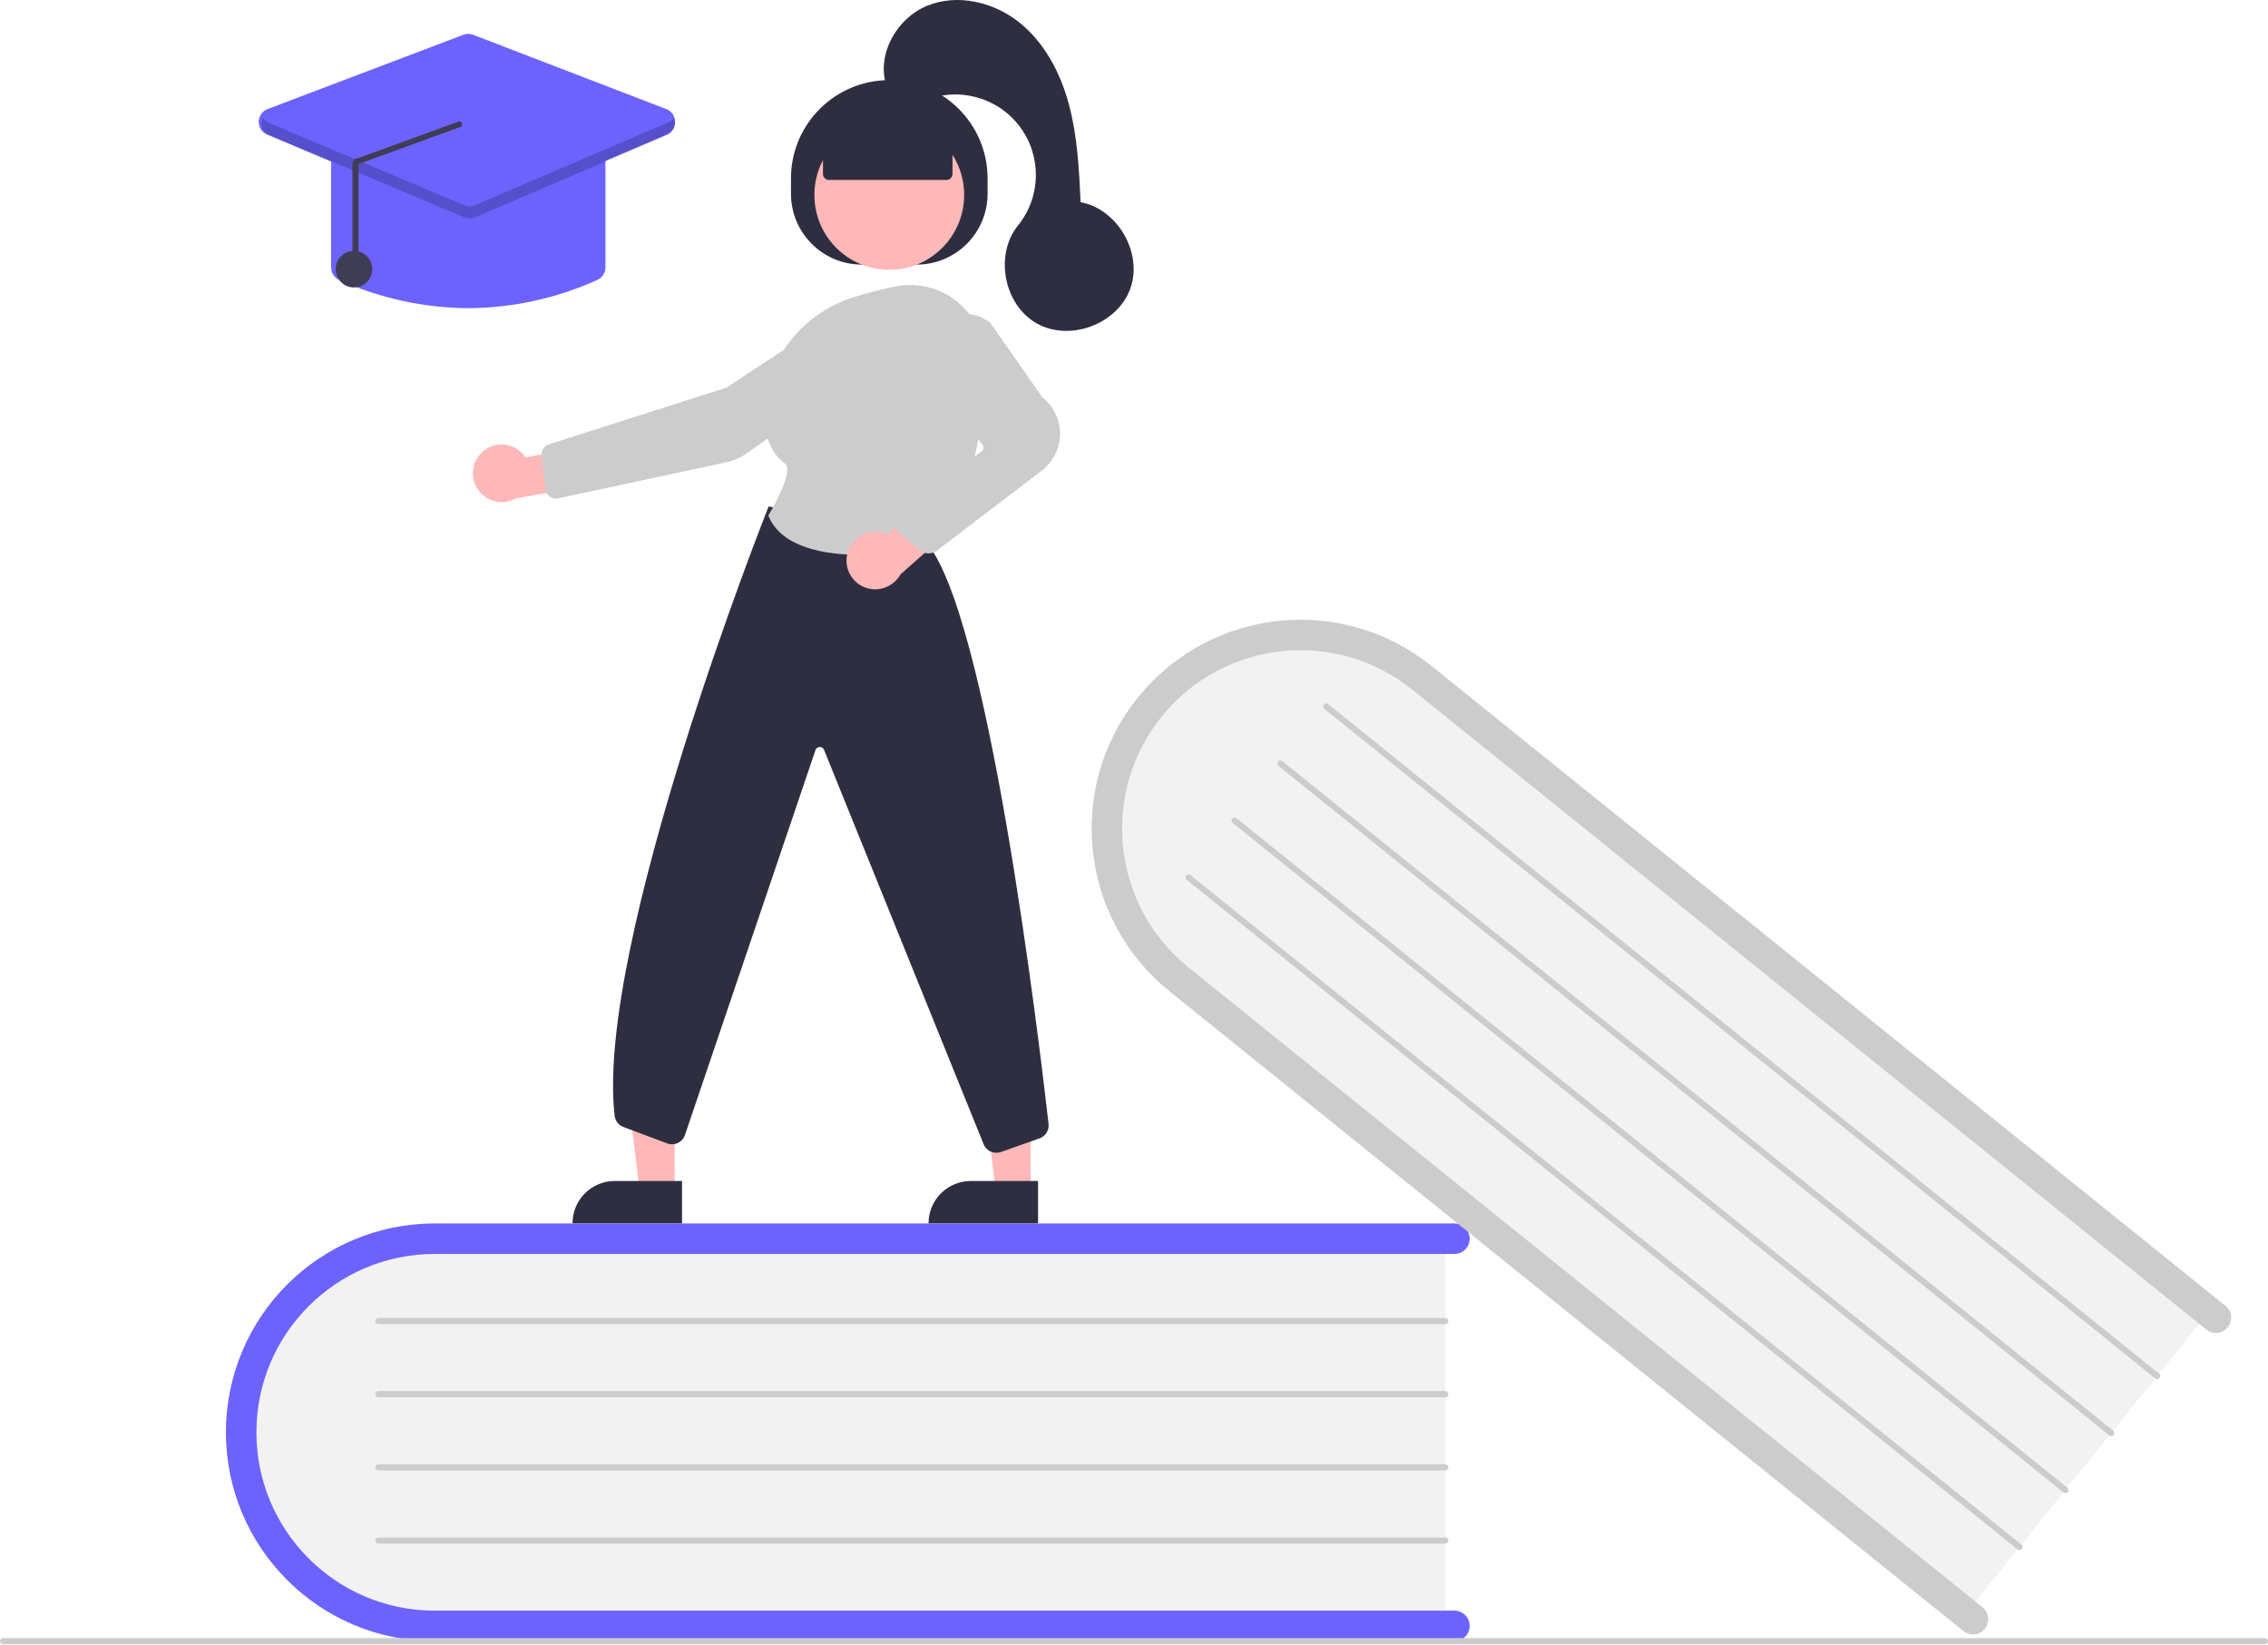
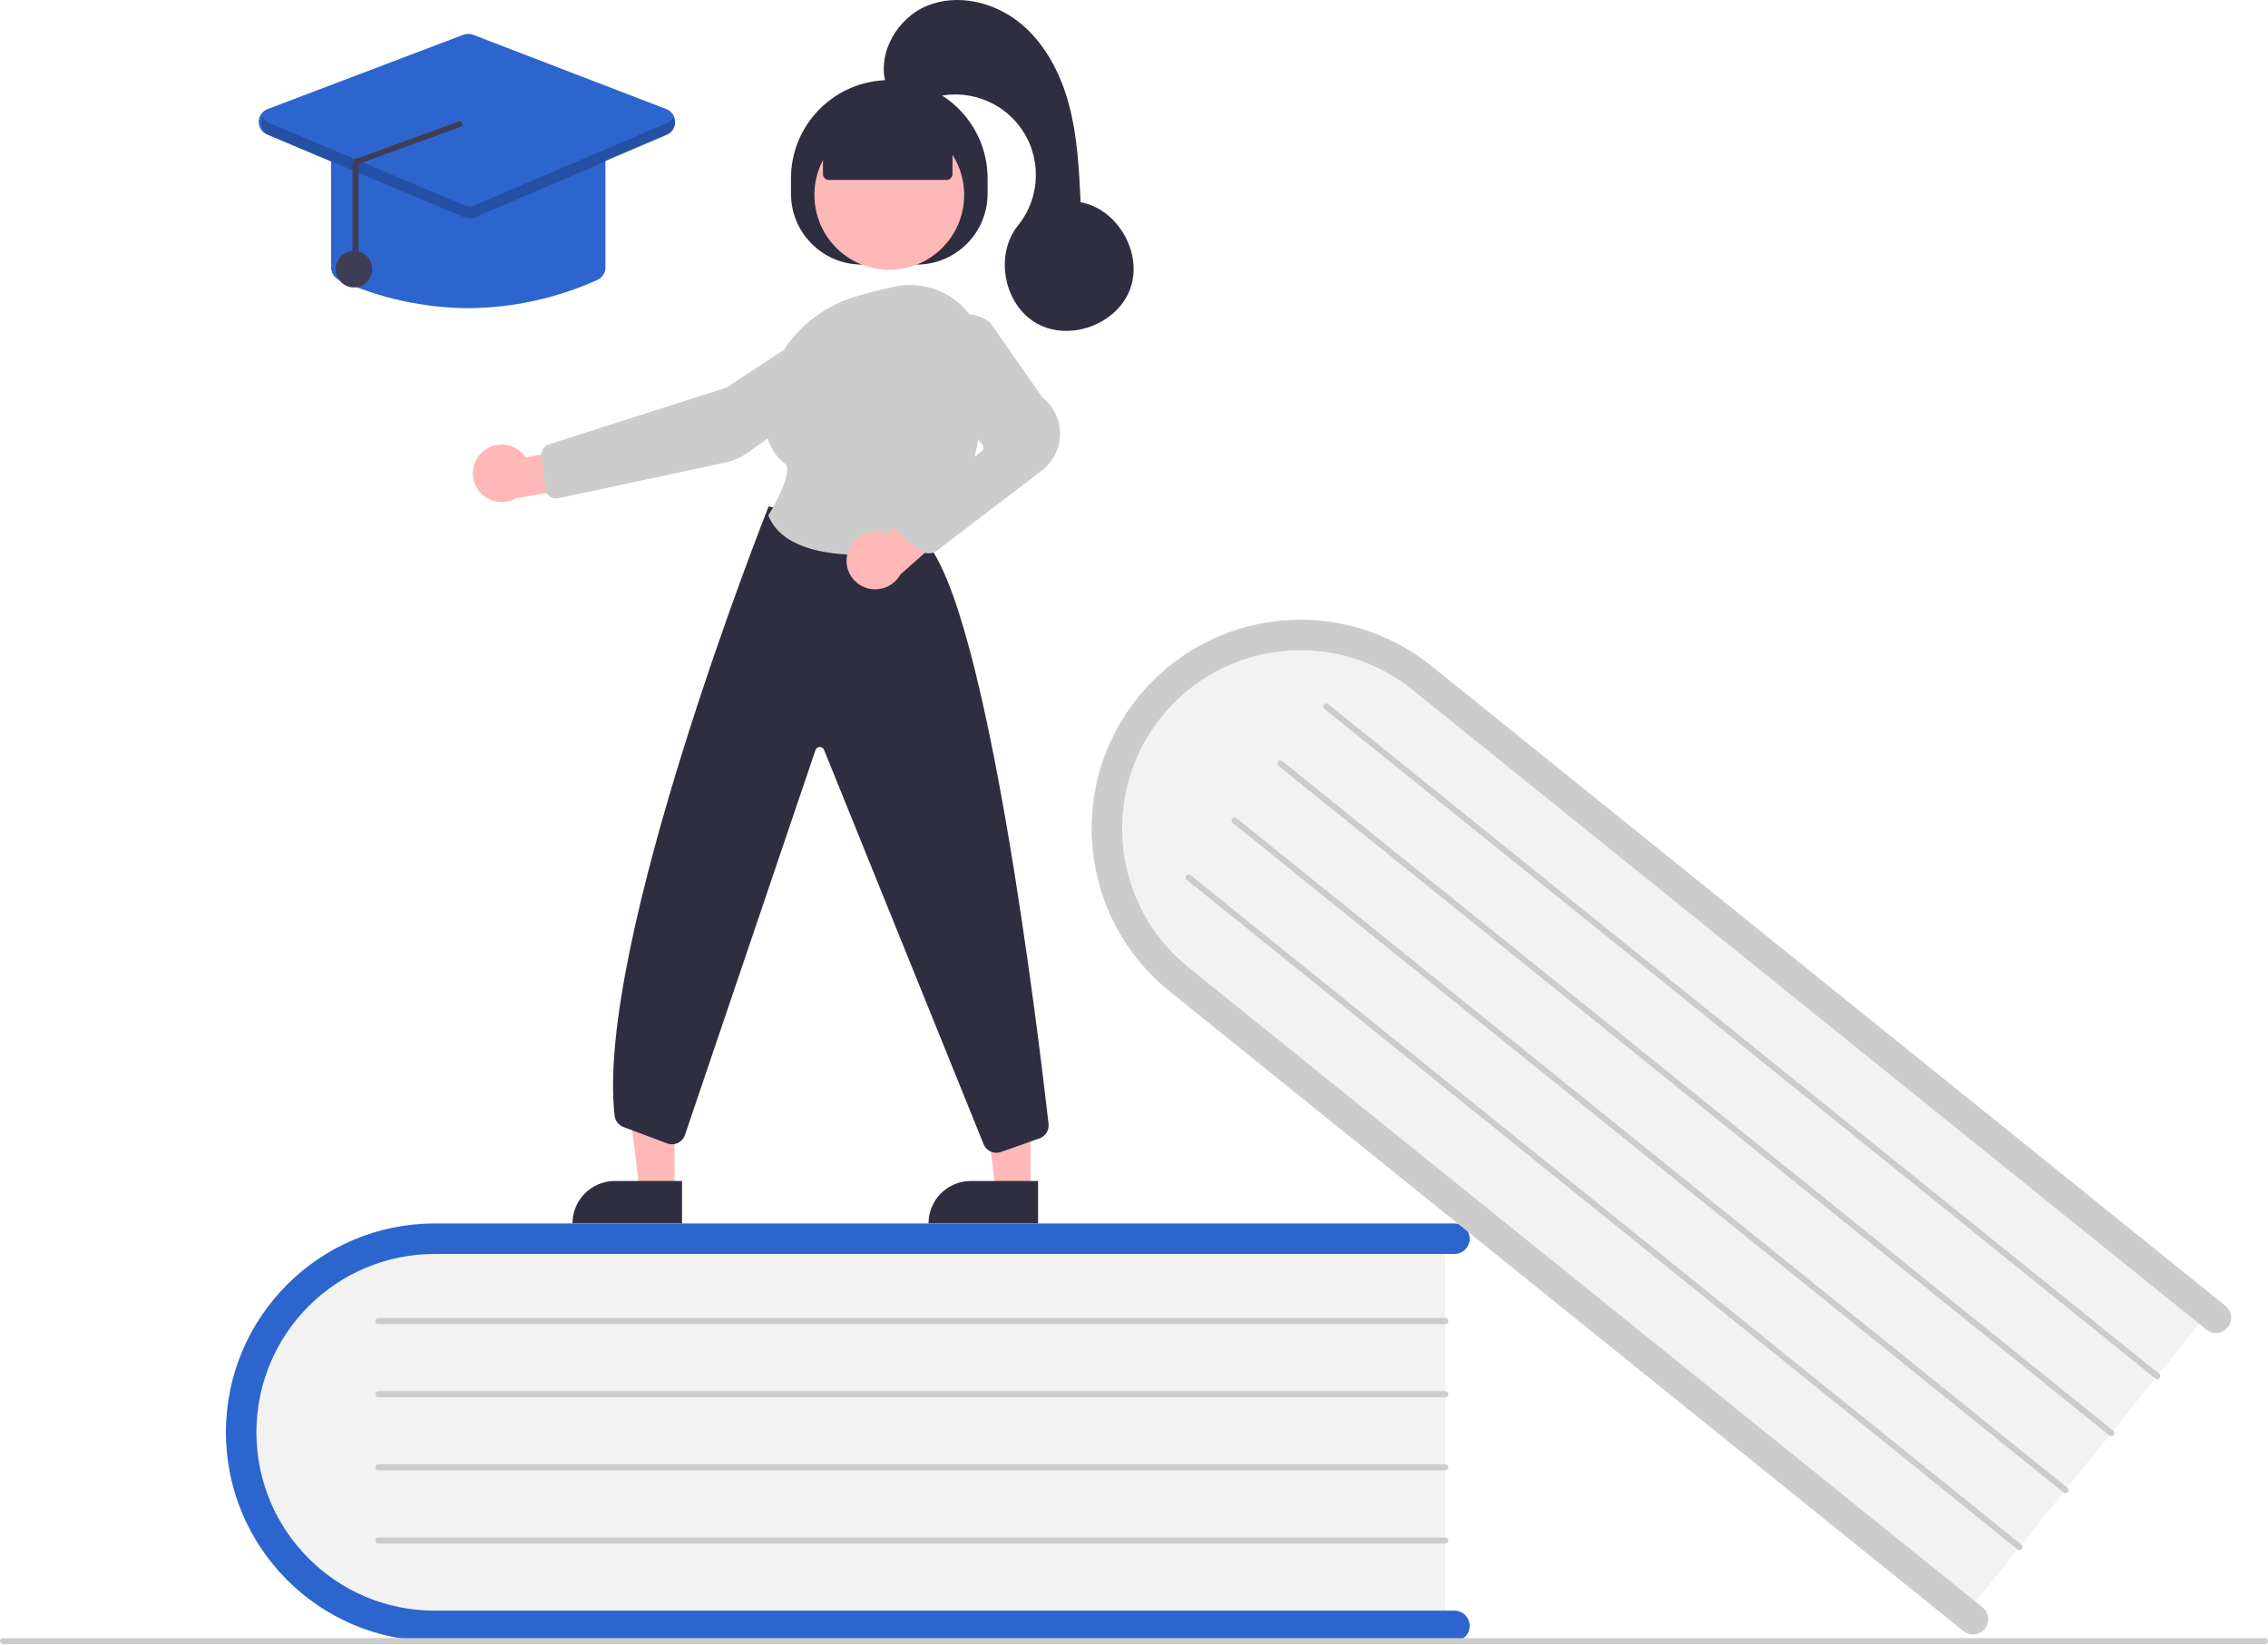
<svg xmlns="http://www.w3.org/2000/svg" data-name="Layer 1" width="744" height="539.286" viewBox="0 0 744 539.286">
  <path d="M702.114,584.643v130H376.415c-37.109,0-67.301-29.16-67.301-65s30.192-65,67.301-65Z" transform="translate(-228 -180.357)" fill="#f2f2f2" />
-   <path d="M710.114,713.643a5.002,5.002,0,0,1-5,5h-334.5a68.5,68.5,0,1,1,0-137h334.5a5,5,0,0,1,0,10h-334.5a58.5,58.5,0,1,0,0,117h334.5A5.002,5.002,0,0,1,710.114,713.643Z" transform="translate(-228 -180.357)" fill="#6c63ff" />
+   <path d="M710.114,713.643a5.002,5.002,0,0,1-5,5h-334.5a68.5,68.5,0,1,1,0-137h334.5a5,5,0,0,1,0,10h-334.5a58.5,58.5,0,1,0,0,117h334.5A5.002,5.002,0,0,1,710.114,713.643Z" transform="translate(-228 -180.357)" fill="#2d65ce" />
  <path d="M702.114,614.643h-350a1,1,0,1,1,0-2h350a1,1,0,0,1,0,2Z" transform="translate(-228 -180.357)" fill="#ccc" />
  <path d="M702.114,638.643h-350a1,1,0,1,1,0-2h350a1,1,0,0,1,0,2Z" transform="translate(-228 -180.357)" fill="#ccc" />
  <path d="M702.114,662.643h-350a1,1,0,1,1,0-2h350a1,1,0,0,1,0,2Z" transform="translate(-228 -180.357)" fill="#ccc" />
  <path d="M702.114,686.643h-350a1,1,0,1,1,0-2h350a1,1,0,0,1,0,2Z" transform="translate(-228 -180.357)" fill="#ccc" />
  <path d="M953.832,609.114,872.267,710.342,618.652,505.992c-28.896-23.283-34.111-64.932-11.624-92.84s64.292-31.671,93.189-8.388Z" transform="translate(-228 -180.357)" fill="#f2f2f2" />
  <path d="M879.124,714.583a5.002,5.002,0,0,1-7.031.756L611.625,505.467a68.5,68.5,0,0,1,85.957-106.679L958.05,608.66a5,5,0,1,1-6.274,7.787L691.307,406.575a58.5,58.5,0,1,0-73.408,91.106L878.367,707.553A5.002,5.002,0,0,1,879.124,714.583Z" transform="translate(-228 -180.357)" fill="#ccc" />
  <path d="M935.009,632.474,662.471,412.877a1,1,0,1,1,1.255-1.557L936.264,630.917a1,1,0,1,1-1.255,1.557Z" transform="translate(-228 -180.357)" fill="#ccc" />
  <path d="M919.951,651.163,647.413,431.565a1,1,0,0,1,1.255-1.557L921.206,649.605a1,1,0,1,1-1.255,1.557Z" transform="translate(-228 -180.357)" fill="#ccc" />
  <path d="M904.893,669.851,632.355,450.254a1,1,0,0,1,1.255-1.557L906.148,668.294a1,1,0,1,1-1.255,1.557Z" transform="translate(-228 -180.357)" fill="#ccc" />
  <path d="M889.835,688.539,617.297,468.942a1,1,0,1,1,1.255-1.557L891.089,686.982a1,1,0,1,1-1.255,1.557Z" transform="translate(-228 -180.357)" fill="#ccc" />
  <path d="M971,719.643H229a1,1,0,0,1,0-2H971a1,1,0,0,1,0,2Z" transform="translate(-228 -180.357)" fill="#ccc" />
  <polygon points="338.081 390.622 326.649 390.621 321.212 346.525 338.085 346.527 338.081 390.622" fill="#ffb8b8" />
  <path d="M318.482,387.355h22.048a0,0,0,0,1,0,0v13.882a0,0,0,0,1,0,0H304.6a0,0,0,0,1,0,0v0A13.882,13.882,0,0,1,318.482,387.355Z" fill="#2f2e41" />
  <polygon points="221.286 390.622 209.854 390.621 204.417 346.525 221.29 346.527 221.286 390.622" fill="#ffb8b8" />
  <path d="M201.688,387.355h22.048a0,0,0,0,1,0,0v13.882a0,0,0,0,1,0,0H187.806a0,0,0,0,1,0,0v0A13.882,13.882,0,0,1,201.688,387.355Z" fill="#2f2e41" />
  <path d="M487.471,243.89v-5a32.25,32.25,0,0,1,32.25-32.25h0a32.25,32.25,0,0,1,32.25,32.25v5a23.25,23.25,0,0,1-23.25,23.25h-18A23.25,23.25,0,0,1,487.471,243.89Z" transform="translate(-228 -180.357)" fill="#2f2e41" />
  <circle cx="291.721" cy="63.942" r="24.561" fill="#ffb8b8" />
  <path d="M634.488,376.475" transform="translate(-228 -180.357)" fill="#ffb8b8" />
  <path d="M386.125,328.713A9.377,9.377,0,0,1,400.405,330.39l21.055-3.983,5.541,12.205-29.812,5.207a9.428,9.428,0,0,1-11.064-15.106Z" transform="translate(-228 -180.357)" fill="#ffb8b8" />
  <path d="M500.573,284.328l.275.417L466.322,307.49l-58.258,18.603a3.508,3.508,0,0,0-2.412,3.738l1.271,10.947a3.501,3.501,0,0,0,4.21,3.018l54.83-11.753a19.806,19.806,0,0,0,7.371-3.245L512.122,301.201a10.02,10.02,0,0,0,4.158-8.947,9.975,9.975,0,0,0-15.433-7.508Z" transform="translate(-228 -180.357)" fill="#ccc" />
  <path d="M554.853,558.466a4.518,4.518,0,0,1-4.138-2.701l-52.41-129.501a1.5,1.5,0,0,0-2.809.158L452.739,552.495a4.501,4.501,0,0,1-5.882,2.891l-14.338-5.377a4.489,4.489,0,0,1-2.897-3.705c-6.45-56.192,49.8-198.03,50.369-199.456l.157-.395,51.277,11.343.107.116c20.458,22.318,37.273,163.082,40.437,191.074a4.479,4.479,0,0,1-2.971,4.747l-12.656,4.476A4.457,4.457,0,0,1,554.853,558.466Z" transform="translate(-228 -180.357)" fill="#2f2e41" />
  <path d="M510.673,362.363c-12.424,0-26.274-2.477-30.538-12.701l-.098-.235.133-.218c3.365-5.521,7.813-14.94,5.422-16.709-4.709-3.482-6.994-9.21-6.792-17.025.44-16.966,12-32.029,28.766-37.482h0A127.642,127.642,0,0,1,521.829,274.321a24.281,24.281,0,0,1,20.133,4.972,24.526,24.526,0,0,1,9.096,18.871c.176,18.131-2.615,43.383-16.912,60.72a4.448,4.448,0,0,1-2.633,1.531A122.223,122.223,0,0,1,510.673,362.363Z" transform="translate(-228 -180.357)" fill="#ccc" />
  <path d="M506.051,361.684a9.556,9.556,0,0,1,11.678-6.664,9.407,9.407,0,0,1,1.448.536l15.987-14.549,11.118,7.49-22.862,20.231a9.539,9.539,0,0,1-10.813,4.587A9.394,9.394,0,0,1,506.051,361.684Z" transform="translate(-228 -180.357)" fill="#ffb8b8" />
  <path d="M532.632,361.869a4.488,4.488,0,0,1-2.845-1.015l-6.304-5.152a4.5,4.5,0,0,1,.109-7.055l26.442-20.28a1.503,1.503,0,0,0,.283-2.095L533.996,304.696a13.285,13.285,0,0,1,.887-17.114h0a13.248,13.248,0,0,1,17.888-1.431l.103.109,17.042,24.402a15.193,15.193,0,0,1-.36,24.186l-34.246,26.139A4.507,4.507,0,0,1,532.632,361.869Z" transform="translate(-228 -180.357)" fill="#ccc" />
  <path d="M497.965,237.39V225.204l21.756-9.5,20.744,9.5v12.186a2,2,0,0,1-2,2h-38.5A2,2,0,0,1,497.965,237.39Z" transform="translate(-228 -180.357)" fill="#2f2e41" />
  <path d="M518.722,208.257c-3.199-10.239,3.519-21.972,13.451-26.025s21.813-1.22,30.194,5.476,13.58,16.724,16.335,27.091,3.278,21.177,3.787,31.891c12.202,2.241,20.503,16.714,16.276,28.378s-19.873,17.459-30.678,11.362-13.935-22.485-6.136-32.134a26.374,26.374,0,0,0-30.688-40.91C525.248,215.902,517.702,209.368,518.722,208.257Z" transform="translate(-228 -180.357)" fill="#2f2e41" />
-   <path d="M381.614,281.44a104.449,104.449,0,0,1-42.348-9.275,4.473,4.473,0,0,1-2.652-4.104V231.643a4.505,4.505,0,0,1,4.5-4.5h81a4.505,4.505,0,0,1,4.5,4.5v36.418a4.473,4.473,0,0,1-2.652,4.104h0A104.449,104.449,0,0,1,381.614,281.44Z" transform="translate(-228 -180.357)" fill="#6c63ff" />
-   <path d="M381.603,251.937a4.505,4.505,0,0,1-1.749-.352l-64.232-27.1a4.5,4.5,0,0,1,.153-8.353L380.008,191.765a4.484,4.484,0,0,1,3.211.007l63.372,24.368a4.5,4.5,0,0,1,.154,8.338L383.373,251.577A4.507,4.507,0,0,1,381.603,251.937Z" transform="translate(-228 -180.357)" fill="#6c63ff" />
+   <path d="M381.614,281.44a104.449,104.449,0,0,1-42.348-9.275,4.473,4.473,0,0,1-2.652-4.104V231.643a4.505,4.505,0,0,1,4.5-4.5h81a4.505,4.505,0,0,1,4.5,4.5v36.418a4.473,4.473,0,0,1-2.652,4.104h0A104.449,104.449,0,0,1,381.614,281.44Z" transform="translate(-228 -180.357)" fill="#2d65ce" />
+   <path d="M381.603,251.937a4.505,4.505,0,0,1-1.749-.352l-64.232-27.1a4.5,4.5,0,0,1,.153-8.353L380.008,191.765a4.484,4.484,0,0,1,3.211.007l63.372,24.368a4.5,4.5,0,0,1,.154,8.338L383.373,251.577A4.507,4.507,0,0,1,381.603,251.937Z" transform="translate(-228 -180.357)" fill="#2d65ce" />
  <circle cx="116.114" cy="88.286" r="6" fill="#3f3d56" />
  <path d="M446.965,220.631,383.592,247.73a4,4,0,0,1-3.127.008l-64.232-27.099a3.925,3.925,0,0,1-1.913-1.681,3.997,3.997,0,0,0,1.913,5.681l64.232,27.099a4,4,0,0,0,3.127-.008l63.373-27.099a3.997,3.997,0,0,0,1.895-5.673A3.927,3.927,0,0,1,446.965,220.631Z" transform="translate(-228 -180.357)" opacity="0.2" />
  <path d="M344.618,268.62a1,1,0,0,0,1-1V234.158l32.981-12.015a1,1,0,0,0,.03-2l-32.981,12.015a1.962,1.962,0,0,0-1.433.575,1.986,1.986,0,0,0-.596,1.425v33.461A1,1,0,0,0,344.618,268.62Z" transform="translate(-228 -180.357)" fill="#3f3d56" />
</svg>
